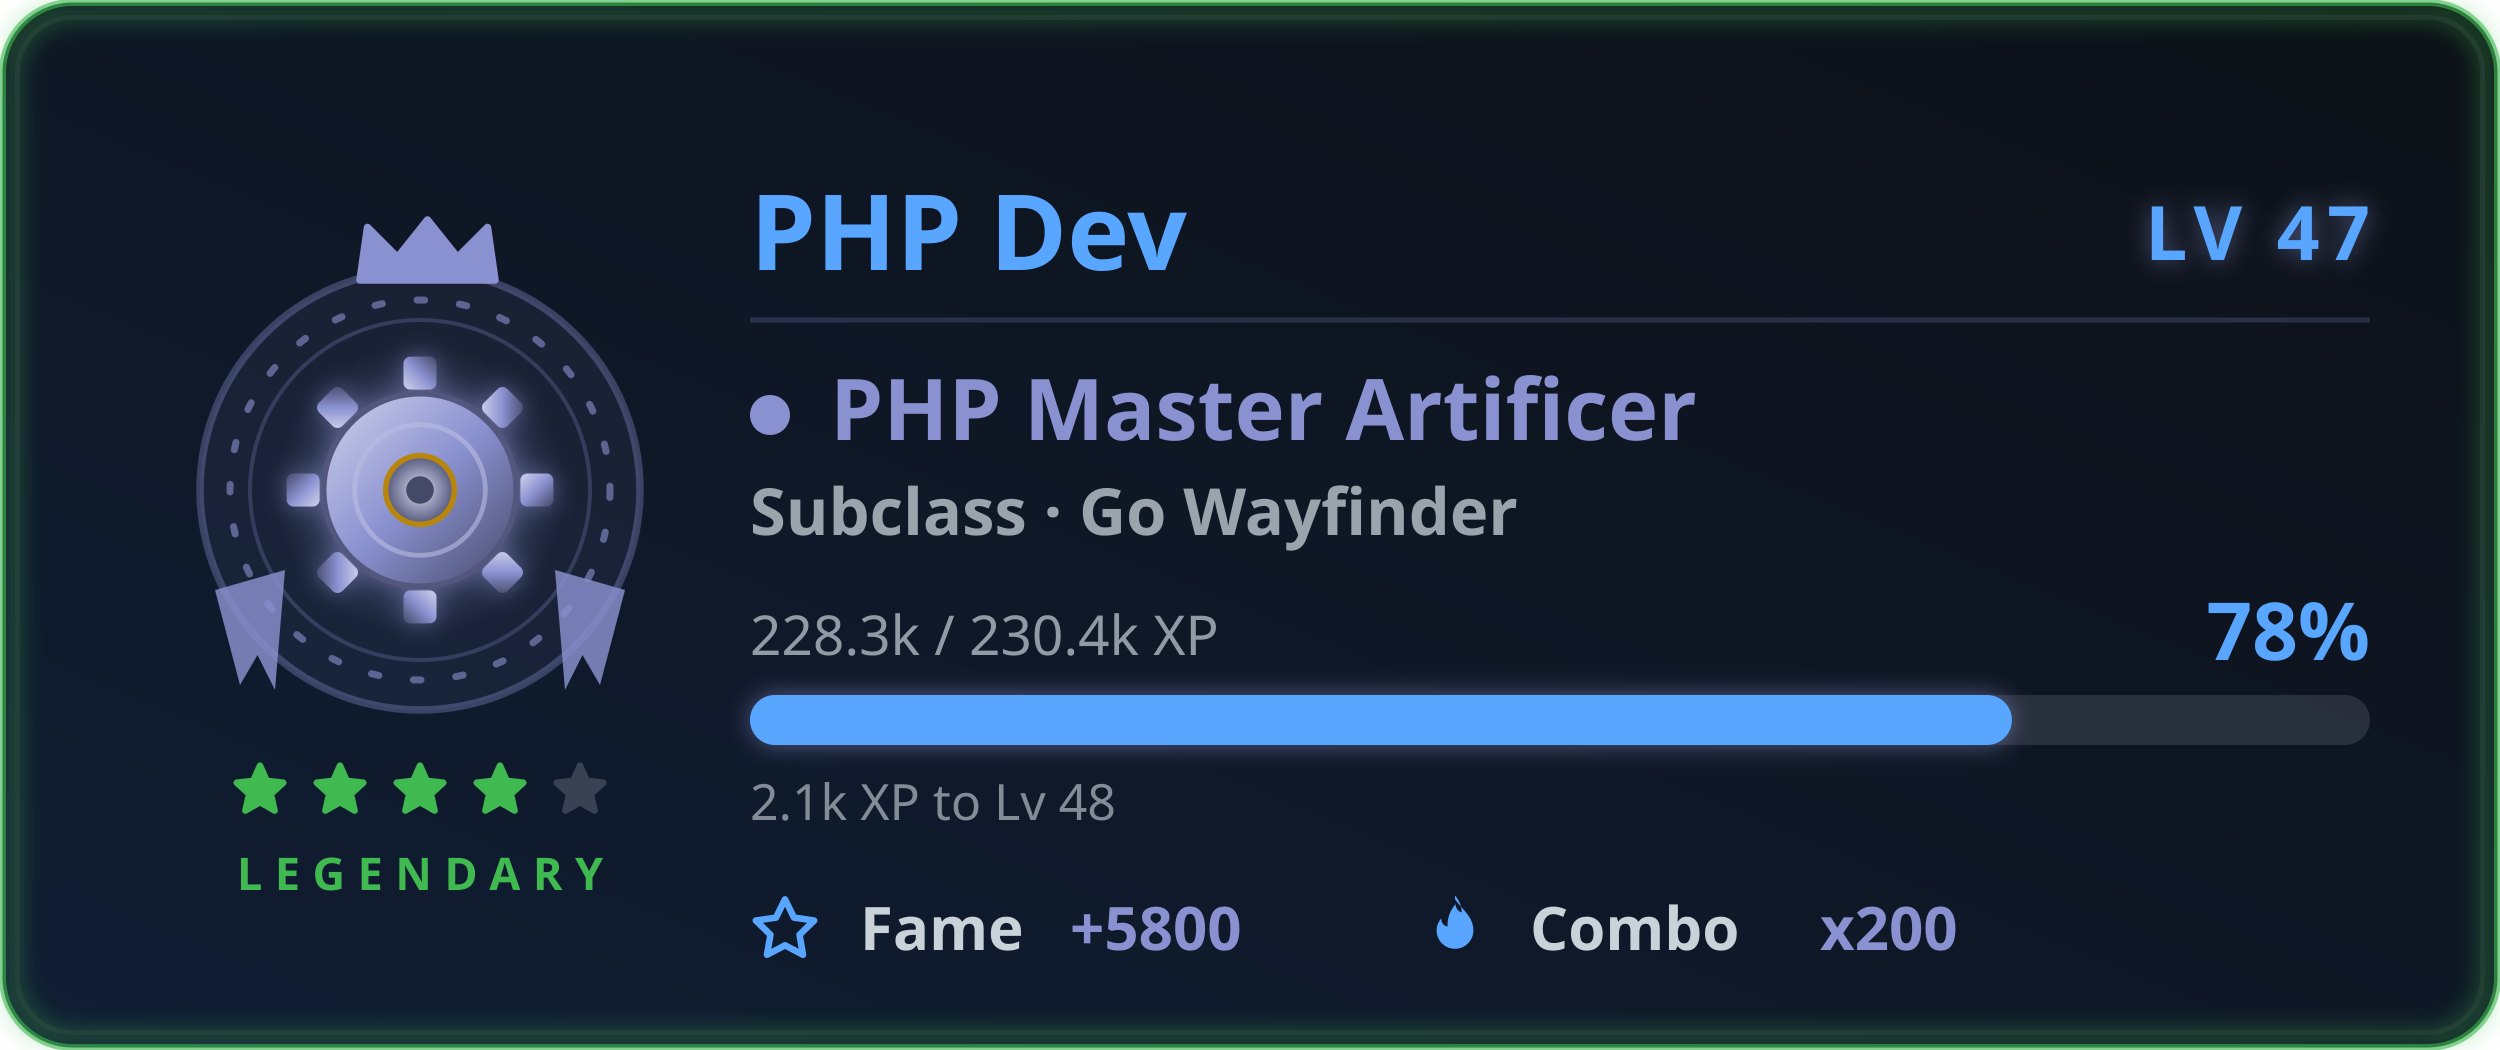
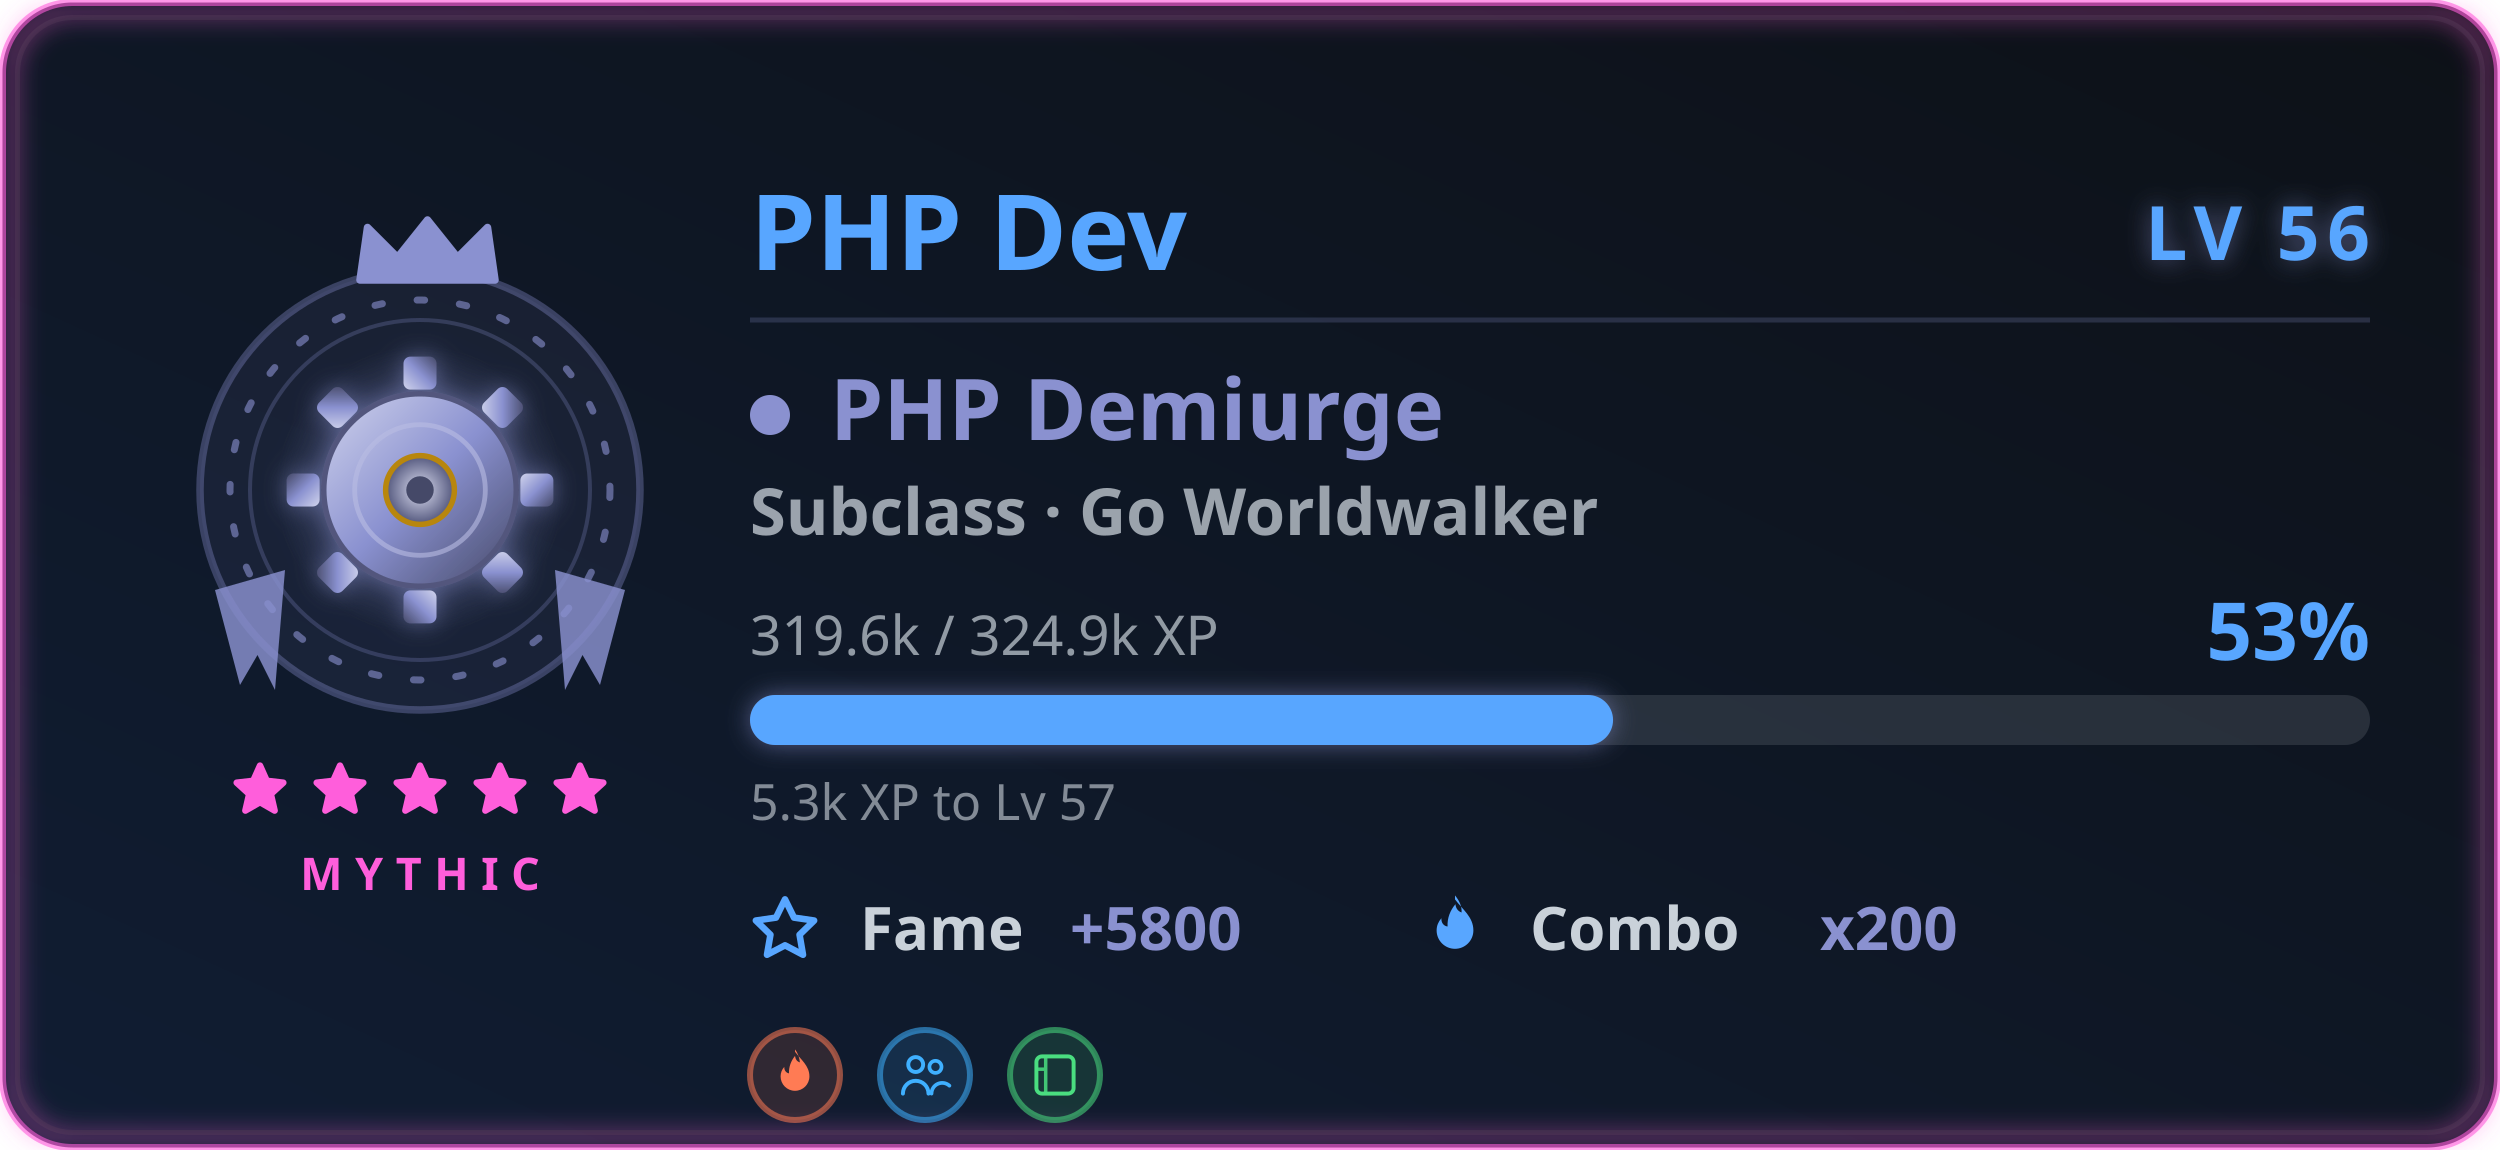
- <svg xmlns="http://www.w3.org/2000/svg" width="500" height="210" viewBox="0 0 500 210" role="img" aria-labelledby="card-title-a11y card-desc-a11y">
+ <svg xmlns="http://www.w3.org/2000/svg" width="500" height="230" viewBox="0 0 500 230" role="img" aria-labelledby="card-title-a11y card-desc-a11y">
  <style>
text { font-family: 'Segoe UI', Ubuntu, 'Helvetica Neue', sans-serif; }
.title { font-size: 18px; font-weight: 600; fill: #58a6ff; }
.title-icon { fill: #58a6ff; }
.icon { fill: #58a6ff; }


.gl-name { font-size: 21px; font-weight: 700; fill: #58a6ff; }
.gl-lvl { font-size: 15px; font-weight: 800; letter-spacing: 1.5px; fill: #58a6ff; }
.gl-class { font-size: 17px; font-weight: 700; fill: #8a91d0; }
.gl-sub { font-size: 13px; font-weight: 600; fill: #c9d1d9; opacity: 0.75; }
.gl-meta { font-size: 11px; fill: #c9d1d9; opacity: 0.7; }
.gl-pct { font-size: 16px; font-weight: 800; fill: #58a6ff; }
.gl-chip-label { font-size: 12px; font-weight: 600; fill: #c9d1d9; }
.gl-chip-value { font-size: 12px; font-weight: 800; fill: #8a91d0; }
.gl-hint { font-size: 10px; fill: #c9d1d9; opacity: 0.62; }
- .gl-rarity { font-size: 9px; font-weight: 700; letter-spacing: 2.5px; fill: #3fb950; }
+ .gl-rarity { font-size: 9px; font-weight: 700; letter-spacing: 2.5px; fill: #ff5edb; }

</style>
  <defs>
    <linearGradient id="card-bg" x1="0" y1="0" x2="1" y2="1" gradientTransform="rotate(90, 0.5, 0.5)">
      <stop offset="0.0%" stop-color="#0d1117" />
      <stop offset="100.0%" stop-color="#101d33" />
    </linearGradient>
    <filter id="card-glow" x="-50%" y="-50%" width="200%" height="200%">
      <feGaussianBlur in="SourceGraphic" stdDeviation="3" result="blur" />
      <feFlood flood-color="#58a6ff" flood-opacity="0.55" result="tint" />
      <feComposite in="tint" in2="blur" operator="in" result="softGlow" />
      <feMerge>
        <feMergeNode in="softGlow" />
        <feMergeNode in="SourceGraphic" />
      </feMerge>
    </filter>
    <filter id="gl-glow" x="-60%" y="-60%" width="220%" height="220%">
      <feGaussianBlur in="SourceGraphic" stdDeviation="2.4" result="b" />
      <feFlood flood-color="#8a91d0" flood-opacity="0.55" result="t" />
      <feComposite in="t" in2="b" operator="in" result="g" />
      <feMerge>
        <feMergeNode in="g" />
        <feMergeNode in="SourceGraphic" />
      </feMerge>
    </filter>
    <filter id="gl-rarity" x="-20%" y="-20%" width="140%" height="140%">
      <feGaussianBlur stdDeviation="2.4" />
    </filter>
  </defs>
-   <rect x="0.5" y="0.5" width="499" height="209" rx="14" fill="url(#card-bg)" stroke="#3fb950" stroke-width="1.4" stroke-opacity="0.6" />
-   <rect x="3.5" y="3.5" width="493" height="203" rx="11" fill="none" stroke="#30363d" stroke-opacity="0.4" />
-   <rect x="2" y="2" width="496" height="206" rx="13" fill="none" stroke="#3fb950" stroke-width="3.5" stroke-opacity="0.4" filter="url(#gl-rarity)" />
+   <rect x="0.5" y="0.5" width="499" height="229" rx="14" fill="url(#card-bg)" stroke="#ff5edb" stroke-width="1.4" stroke-opacity="0.6" />
+   <rect x="3.5" y="3.5" width="493" height="223" rx="11" fill="none" stroke="#30363d" stroke-opacity="0.4" />
+   <rect x="2" y="2" width="496" height="226" rx="13" fill="none" stroke="#ff5edb" stroke-width="3.5" stroke-opacity="0.4" filter="url(#gl-rarity)" />
  <g class="fade">
    <g class="">
      <g class="flourish">
        <g transform="translate(84,0)">
          <g transform="translate(0,98)" fill="#8a91d0" opacity="0.82">
            <path d="M27 16 L41 20 L36 39 L32.5 33 L29 40 Z" />
          </g>
        </g>
        <g transform="translate(84,0) scale(-1,1)">
          <g transform="translate(0,98)" fill="#8a91d0" opacity="0.82">
            <path d="M27 16 L41 20 L36 39 L32.5 33 L29 40 Z" />
          </g>
        </g>
      </g>
      <circle cx="84" cy="98" r="44" fill="#8a91d0" fill-opacity="0.08" stroke="#8a91d0" stroke-opacity="0.35" stroke-width="1.5" />
      <g class="">
        <circle cx="84" cy="98" r="38" fill="none" stroke="#8a91d0" stroke-opacity="0.6" stroke-width="1.4" stroke-dasharray="1.5 7" stroke-linecap="round" />
        <circle cx="84" cy="98" r="34" fill="none" stroke="#8a91d0" stroke-opacity="0.25" stroke-width="0.8" />
      </g>
      <g class="" filter="url(#gl-glow)">
        <svg class="" x="51" y="65" width="66" height="66" viewBox="0 0 48 48" aria-hidden="true">
          <defs>
            <radialGradient id="phHalo" cx="0.5" cy="0.5" r="0.5">
              <stop offset="0" stop-color="#8a91d0" stop-opacity="0.42" />
              <stop offset="1" stop-color="#8a91d0" stop-opacity="0" />
            </radialGradient>
            <linearGradient id="phMetal" x1="0" y1="0" x2="1" y2="1">
              <stop offset="0" stop-color="#d0d3ec" />
              <stop offset="0.5" stop-color="#8a91d0" />
              <stop offset="1" stop-color="#454968" />
            </linearGradient>
            <radialGradient id="phCore" cx="0.5" cy="0.5" r="0.5">
              <stop offset="0" stop-color="#dcdef1" />
              <stop offset="1" stop-color="#53577d" />
            </radialGradient>
          </defs>
          <circle cx="24" cy="24" r="21" fill="url(#phHalo)" />
          <rect x="38.6" y="21.6" width="4.8" height="4.8" rx="1" transform="rotate(0 41.0 24.0)" fill="url(#phMetal)" />
          <rect x="33.6" y="33.6" width="4.8" height="4.8" rx="1" transform="rotate(45 36.0 36.0)" fill="url(#phMetal)" />
          <rect x="21.6" y="38.6" width="4.8" height="4.8" rx="1" transform="rotate(90 24.0 41.0)" fill="url(#phMetal)" />
          <rect x="9.6" y="33.6" width="4.8" height="4.8" rx="1" transform="rotate(135 12.0 36.0)" fill="url(#phMetal)" />
          <rect x="4.6" y="21.6" width="4.8" height="4.8" rx="1" transform="rotate(180 7.0 24.0)" fill="url(#phMetal)" />
          <rect x="9.6" y="9.6" width="4.8" height="4.8" rx="1" transform="rotate(225 12.0 12.0)" fill="url(#phMetal)" />
          <rect x="21.6" y="4.6" width="4.8" height="4.8" rx="1" transform="rotate(270 24.0 7.0)" fill="url(#phMetal)" />
          <rect x="33.6" y="9.6" width="4.8" height="4.8" rx="1" transform="rotate(315 36.0 12.0)" fill="url(#phMetal)" />
          <circle cx="24" cy="24" r="14" fill="url(#phMetal)" stroke="#53577d" stroke-width="0.8" />
          <circle cx="24" cy="24" r="9.5" fill="none" stroke="#b9bde3" stroke-width="0.7" stroke-opacity="0.6" />
          <circle cx="24" cy="24" r="5" fill="url(#phCore)" stroke="#b8860b" stroke-width="0.8" />
          <circle cx="24" cy="24" r="2" fill="#454968" />
        </svg>
      </g>
      <g transform="translate(69, 42.5) scale(1.5)">
        <path d="M2 9 L3 2 L7 6 L11 1 L15 6 L19 2 L20 9 Z" fill="#8a91d0" stroke="#8a91d0" stroke-width="1" stroke-linejoin="round" />
      </g>
    </g>
    <g>
-       <g class="" transform="translate(45.5, 151.5) scale(0.5416667)" fill="#3fb950" stroke="#3fb950" stroke-width="2.4" stroke-linejoin="round" stroke-linecap="round" opacity="1">
+       <g class="" transform="translate(45.5, 151.5) scale(0.5416667)" fill="#ff5edb" stroke="#ff5edb" stroke-width="2.4" stroke-linejoin="round" stroke-linecap="round" opacity="1">
        <path d="M12 3 L14.5 8.6 L20.6 9.3 L16 13.5 L17.4 19.6 L12 16.5 L6.6 19.6 L8 13.5 L3.4 9.3 L9.5 8.6 Z" />
      </g>
-       <g class="" transform="translate(61.5, 151.5) scale(0.5416667)" fill="#3fb950" stroke="#3fb950" stroke-width="2.4" stroke-linejoin="round" stroke-linecap="round" opacity="1">
+       <g class="" transform="translate(61.5, 151.5) scale(0.5416667)" fill="#ff5edb" stroke="#ff5edb" stroke-width="2.4" stroke-linejoin="round" stroke-linecap="round" opacity="1">
        <path d="M12 3 L14.5 8.6 L20.6 9.3 L16 13.5 L17.4 19.6 L12 16.5 L6.6 19.6 L8 13.5 L3.4 9.3 L9.5 8.6 Z" />
      </g>
-       <g class="" transform="translate(77.5, 151.5) scale(0.5416667)" fill="#3fb950" stroke="#3fb950" stroke-width="2.4" stroke-linejoin="round" stroke-linecap="round" opacity="1">
+       <g class="" transform="translate(77.5, 151.5) scale(0.5416667)" fill="#ff5edb" stroke="#ff5edb" stroke-width="2.4" stroke-linejoin="round" stroke-linecap="round" opacity="1">
        <path d="M12 3 L14.5 8.6 L20.6 9.3 L16 13.5 L17.4 19.6 L12 16.5 L6.6 19.6 L8 13.5 L3.4 9.3 L9.5 8.6 Z" />
      </g>
-       <g class="" transform="translate(93.5, 151.5) scale(0.5416667)" fill="#3fb950" stroke="#3fb950" stroke-width="2.4" stroke-linejoin="round" stroke-linecap="round" opacity="1">
+       <g class="" transform="translate(93.5, 151.5) scale(0.5416667)" fill="#ff5edb" stroke="#ff5edb" stroke-width="2.4" stroke-linejoin="round" stroke-linecap="round" opacity="1">
        <path d="M12 3 L14.5 8.6 L20.6 9.3 L16 13.5 L17.4 19.6 L12 16.5 L6.6 19.6 L8 13.5 L3.4 9.3 L9.5 8.6 Z" />
      </g>
-       <g class="" transform="translate(109.5, 151.5) scale(0.5416667)" fill="#c9d1d9" stroke="#c9d1d9" stroke-width="2.4" stroke-linejoin="round" stroke-linecap="round" opacity="0.22">
+       <g class="" transform="translate(109.5, 151.5) scale(0.5416667)" fill="#ff5edb" stroke="#ff5edb" stroke-width="2.4" stroke-linejoin="round" stroke-linecap="round" opacity="1">
        <path d="M12 3 L14.5 8.6 L20.6 9.3 L16 13.5 L17.4 19.6 L12 16.5 L6.6 19.6 L8 13.5 L3.4 9.3 L9.5 8.6 Z" />
      </g>
    </g>
-     <text class="gl-rarity" x="84" y="178" text-anchor="middle">LEGENDARY</text>
+     <text class="gl-rarity" x="84" y="178" text-anchor="middle">MYTHIC</text>
  </g>
  <g class="fade" style="animation-delay:.15s">
    <text class="gl-name" x="150" y="54">PHP Dev</text>
-     <text class="gl-lvl glow-pulse" x="474" y="52" text-anchor="end" filter="url(#gl-glow)">LV 47</text>
+     <text class="gl-lvl glow-pulse" x="474" y="52" text-anchor="end" filter="url(#gl-glow)">LV 56</text>
    <line x1="150" y1="64" x2="474" y2="64" stroke="#8a91d0" stroke-opacity="0.22" stroke-width="1" />
    <circle cx="154" cy="83" r="4" fill="#8a91d0" />
-     <text class="gl-class" x="166" y="88">PHP Master Artificer</text>
-     <text class="gl-sub" x="150" y="107">Subclass · Go Wayfinder</text>
-     <text class="gl-meta" x="150" y="131">228.3k / 230.4k XP</text>
-     <text class="gl-pct " x="474" y="132" text-anchor="end">78%</text>
+     <text class="gl-class" x="166" y="88">PHP Demiurge</text>
+     <text class="gl-sub" x="150" y="107">Subclass · Go Worldwalker</text>
+     <text class="gl-meta" x="150" y="131">319.6k / 324.9k XP</text>
+     <text class="gl-pct " x="474" y="132" text-anchor="end">53%</text>
    <rect x="150" y="139" width="324" height="10" rx="5" fill="#c9d1d9" fill-opacity="0.14" />
-     <rect class="xp-fill " x="150" y="139" width="252.379" height="10" rx="5" fill="#58a6ff" filter="url(#gl-glow)" />
-     <text class="gl-hint" x="150" y="164">2.1k XP to Lv 48</text>
+     <rect class="xp-fill " x="150" y="139" width="172.609" height="10" rx="5" fill="#58a6ff" filter="url(#gl-glow)" />
+     <text class="gl-hint" x="150" y="164">5.3k XP to Lv 57</text>
    <g transform="translate(150, 190)">
      <svg class="icon" x="0" y="-11" width="14" height="14" viewBox="0 0 16 16" aria-hidden="true">
        <path fill-rule="evenodd" d="M8 .25a.75.75 0 0 1 .673.418l1.882 3.815 4.21.612a.75.75 0 0 1 .416 1.279l-3.046 2.97.719 4.192a.75.75 0 0 1-1.088.791L8 12.347l-3.766 1.98a.75.75 0 0 1-1.088-.79l.72-4.194L.818 6.374a.75.75 0 0 1 .416-1.28l4.21-.611L7.327.668A.75.75 0 0 1 8 .25zm0 2.445L6.615 5.5a.75.75 0 0 1-.564.41l-3.097.45 2.24 2.184a.75.75 0 0 1 .216.664l-.528 3.084 2.769-1.456a.75.75 0 0 1 .698 0l2.77 1.456-.53-3.084a.75.75 0 0 1 .216-.664l2.24-2.183-3.096-.45a.75.75 0 0 1-.564-.41L8 2.694v.001z" />
      </svg>
      <text class="gl-chip-label" x="22" y="0">Fame</text>
      <text class="gl-chip-value" x="64" y="0">+5800</text>
    </g>
    <g transform="translate(284, 190)">
      <svg class="icon" x="0" y="-11" width="14" height="14" viewBox="0 0 16 16" aria-hidden="true">
        <path fill-rule="evenodd" d="M8 1c1.7 2.3 4.2 4 4.2 7.1a4.2 4.2 0 0 1-8.4 0c0-1.1.4-2 1.1-2.8-.1 1 .5 1.8 1.4 1.9-.1-1.9.6-3.7 1.8-5.1.1 1 .6 1.6 1.4 1.9.1-1.4-.5-2.7-1.5-3.9z" />
      </svg>
      <text class="gl-chip-label" x="22" y="0">Combo</text>
      <text class="gl-chip-value" x="80" y="0">x200</text>
    </g>
  </g>
+   <g class="fade" style="animation-delay:.2s">
+     <g transform="translate(159, 215)">
+       <g transform="translate(0, 0)">
+         <circle r="9" fill="#ff7b54" fill-opacity="0.14" stroke="#ff7b54" stroke-opacity="0.55" stroke-width="1.2" />
+         <g transform="translate(-5.58, -5.58) scale(0.465)">
+           <path d="M12 2c2.5 3.4 6.2 6 6.2 10.6a6.2 6.2 0 0 1-12.4 0c0-1.6.6-3 1.6-4.1-.1 1.5.8 2.6 2 2.8-.1-2.8.9-5.4 2.6-7.5.2 1.5.9 2.4 2.1 2.8-.2-2-.8-4-2.1-5.6Z" fill="#ff7b54" />
+         </g>
+       </g>
+       <g transform="translate(26, 0)">
+         <circle r="9" fill="#3fb0ff" fill-opacity="0.14" stroke="#3fb0ff" stroke-opacity="0.55" stroke-width="1.2" />
+         <g transform="translate(-5.58, -5.58) scale(0.465)">
+           <circle cx="8" cy="7.5" r="3.2" fill="none" stroke="#3fb0ff" stroke-width="1.7" />
+           <path d="M2.5 20a5.5 5.5 0 0 1 11 0" fill="none" stroke="#3fb0ff" stroke-width="1.7" stroke-linecap="round" />
+           <circle cx="16.5" cy="8.5" r="2.6" fill="none" stroke="#3fb0ff" stroke-width="1.6" />
+           <path d="M14.8 20a4.6 4.6 0 0 1 7.7-3.4" fill="none" stroke="#3fb0ff" stroke-width="1.6" stroke-linecap="round" />
+         </g>
+       </g>
+       <g transform="translate(52, 0)">
+         <circle r="9" fill="#4ade80" fill-opacity="0.14" stroke="#4ade80" stroke-opacity="0.55" stroke-width="1.2" />
+         <g transform="translate(-5.58, -5.58) scale(0.465)">
+           <rect x="4" y="4" width="16" height="16" rx="2.4" fill="none" stroke="#4ade80" stroke-width="1.7" />
+           <path d="M8 4v16 M4 9.5h4" fill="none" stroke="#4ade80" stroke-width="1.5" opacity="0.85" />
+         </g>
+       </g>
+     </g>
+   </g>
</svg>
